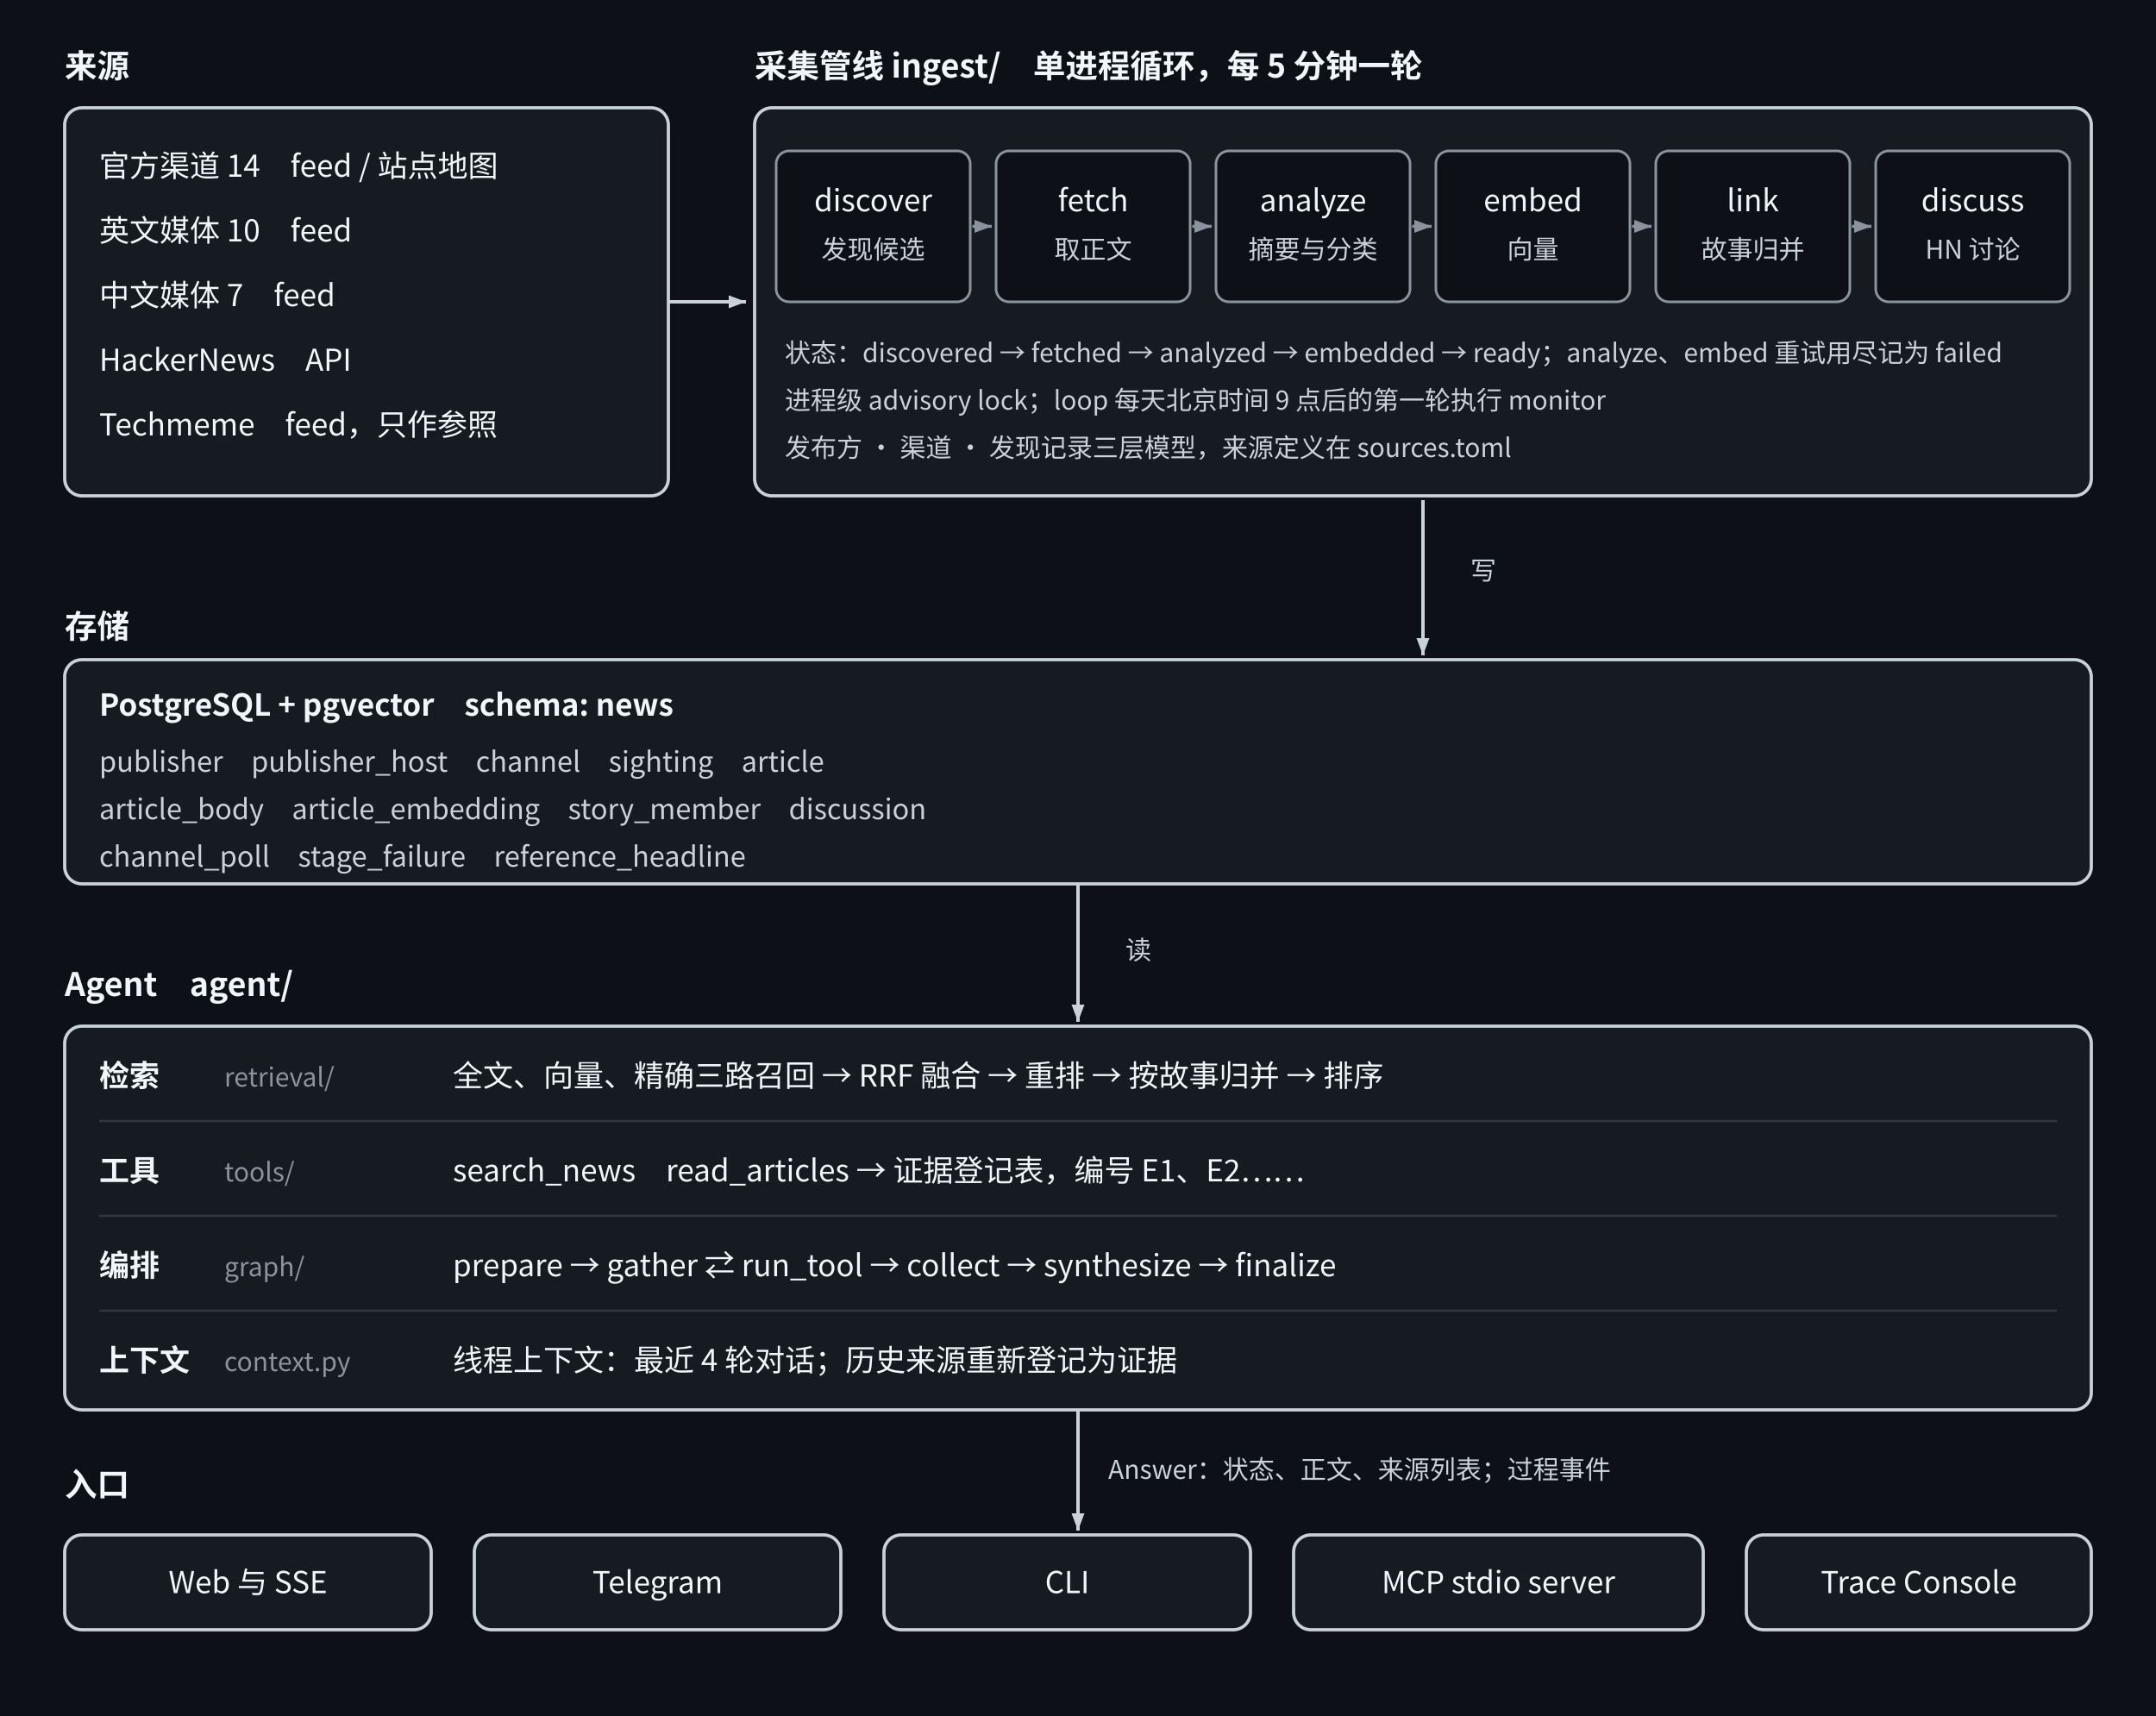
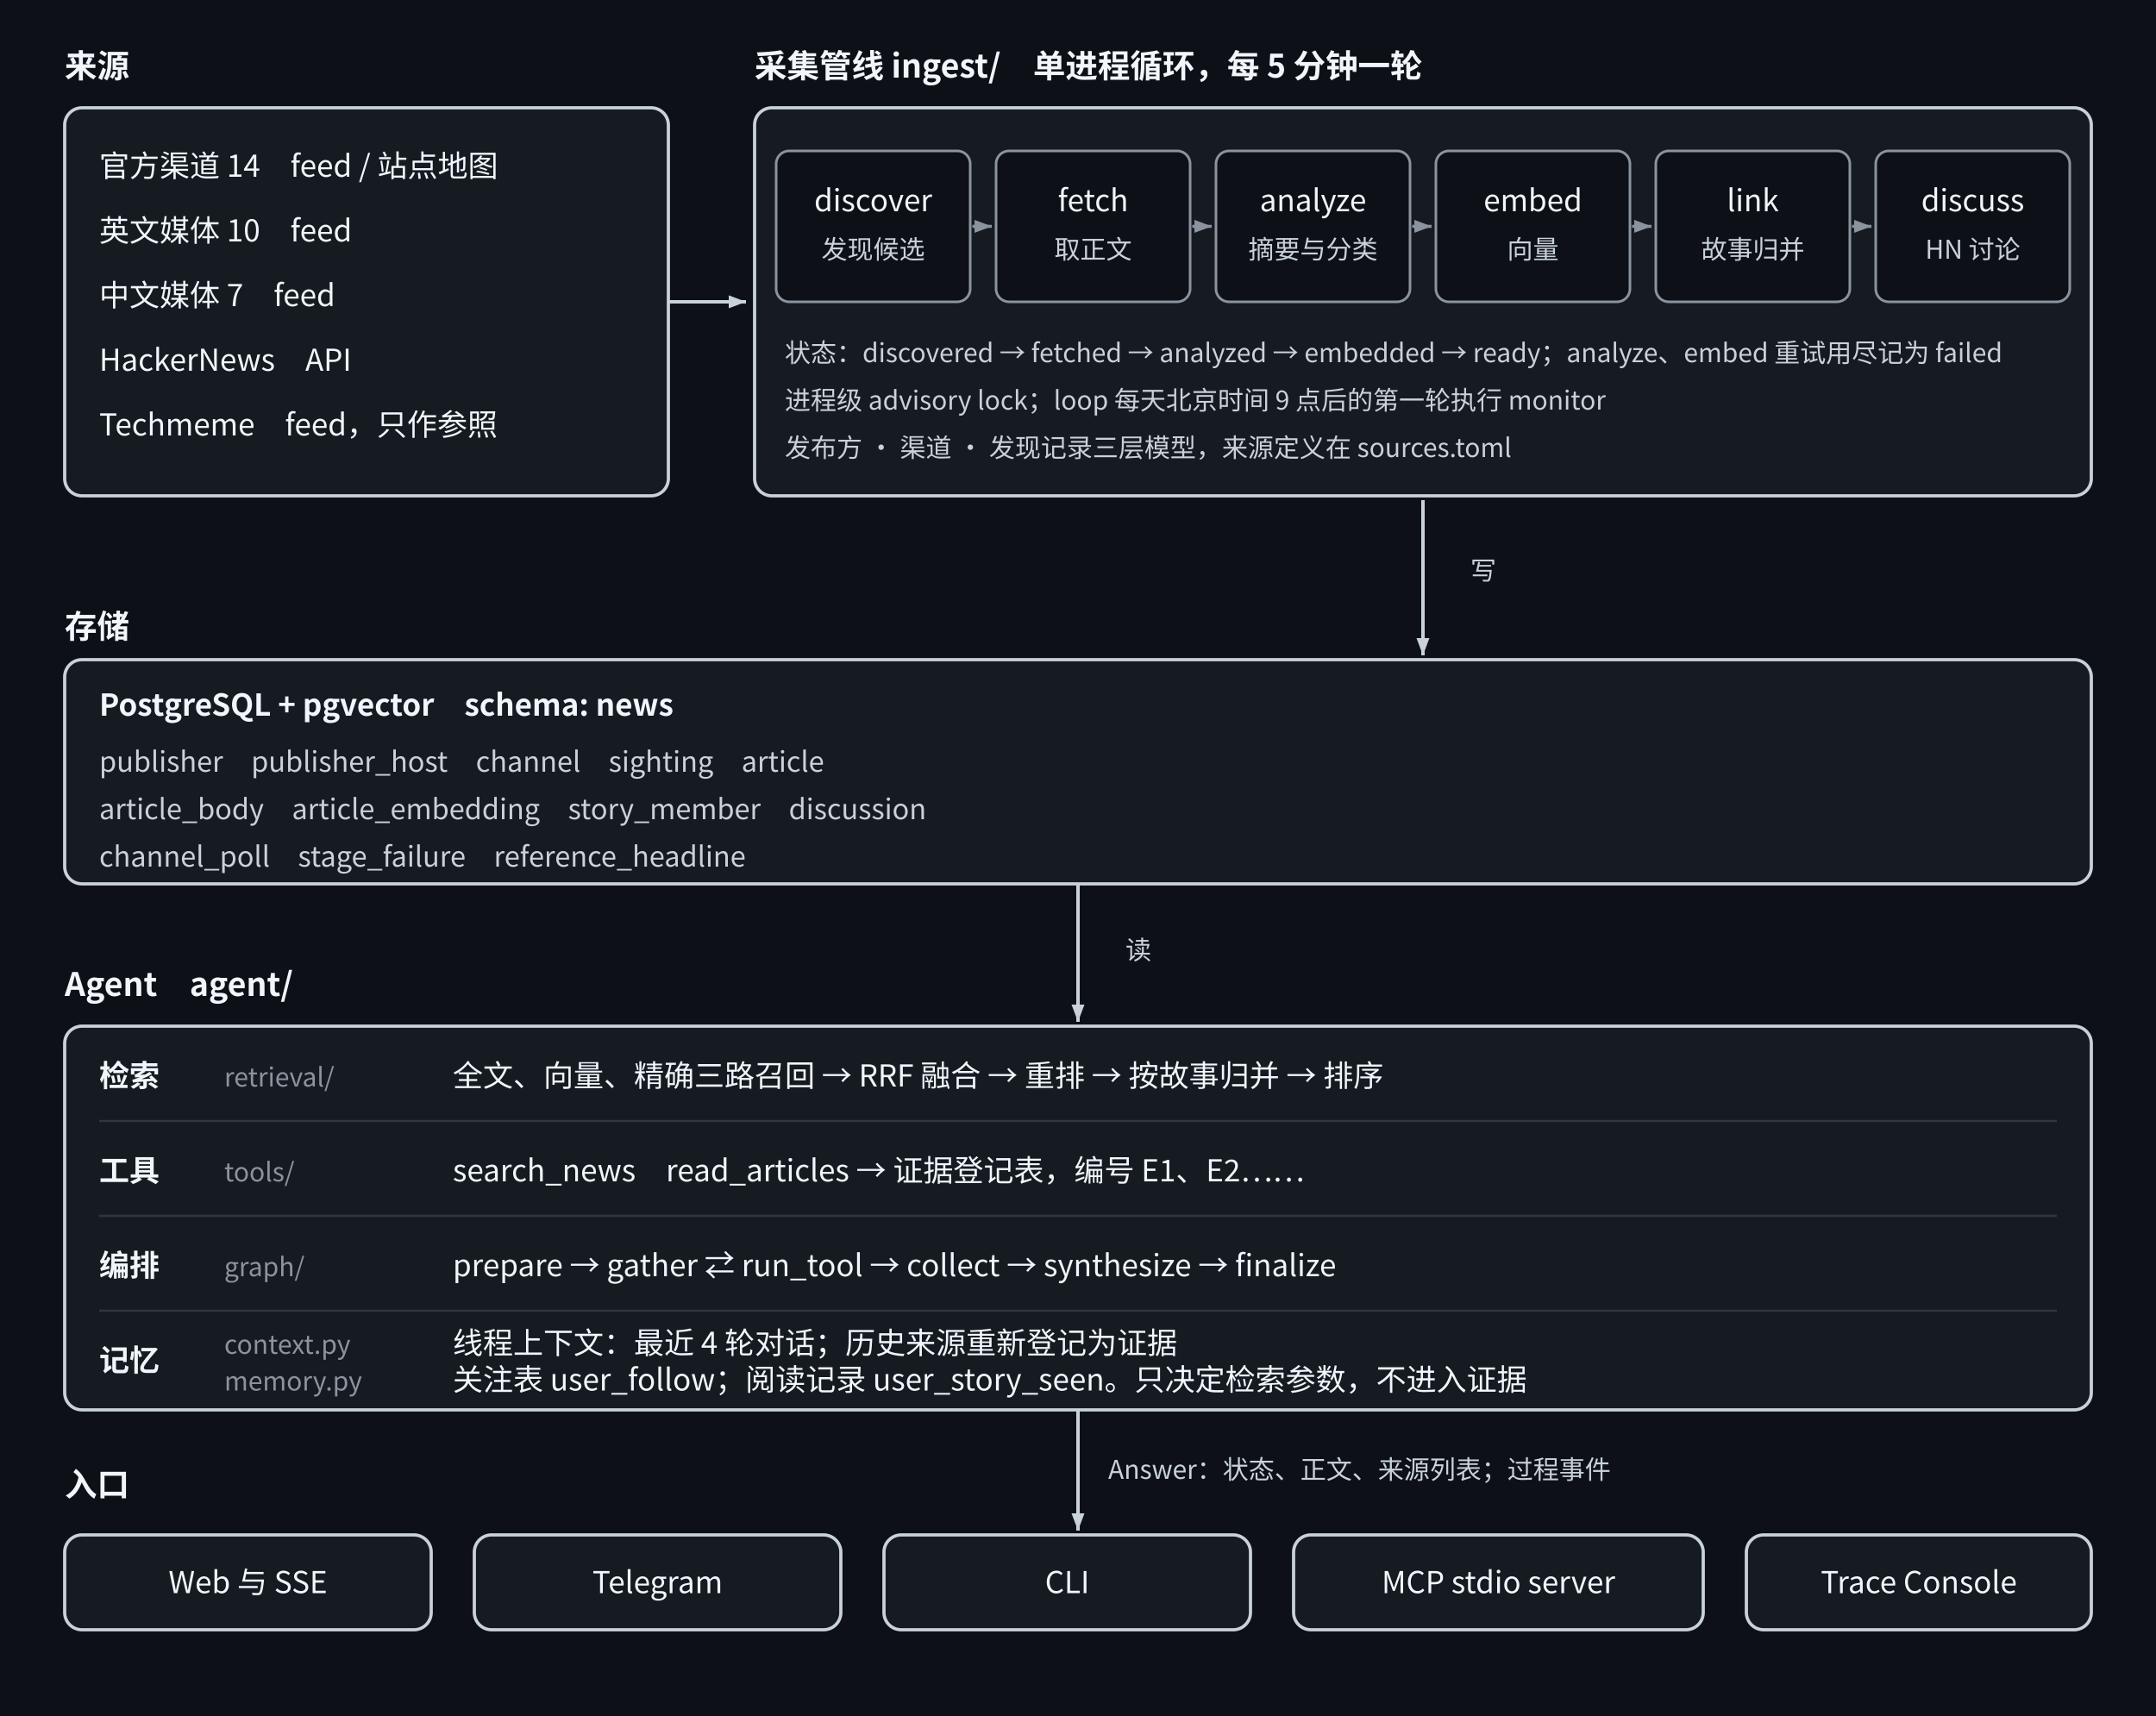
<svg xmlns="http://www.w3.org/2000/svg" viewBox="0 0 1000 796" font-family="'Segoe UI','Microsoft YaHei','PingFang SC','Hiragino Sans GB','Noto Sans CJK SC',sans-serif">
  <defs>
    <marker id="arrow" markerWidth="10" markerHeight="10" refX="8" refY="3" orient="auto" markerUnits="userSpaceOnUse">
      <path d="M0,0 L8,3 L0,6 Z" fill="#c9d1d9" />
    </marker>
    <marker id="arrowLight" markerWidth="10" markerHeight="10" refX="8" refY="3" orient="auto" markerUnits="userSpaceOnUse">
      <path d="M0,0 L8,3 L0,6 Z" fill="#8b949e" />
    </marker>
  </defs>
  <rect width="1000" height="796" fill="#0d1117" />
  <g font-size="15" font-weight="700" fill="#f0f6fc">
    <text x="30" y="36">来源</text>
    <text x="350" y="36">采集管线 ingest/　单进程循环，每 5 分钟一轮</text>
    <text x="30" y="296">存储</text>
    <text x="30" y="462">Agent　agent/</text>
    <text x="30" y="694">入口</text>
  </g>
  <g stroke="#c9d1d9" stroke-width="1.6" fill="none" marker-end="url(#arrow)">
    <line x1="310" y1="140" x2="346" y2="140" />
    <line x1="660" y1="232" x2="660" y2="304" />
    <line x1="500" y1="410" x2="500" y2="474" />
    <line x1="500" y1="654" x2="500" y2="710" />
  </g>
  <g font-size="12" fill="#c9d1d9" text-anchor="middle">
    <rect x="674" y="256" width="28" height="18" rx="4" fill="#0d1117" />
    <text x="688" y="269">写</text>
    <rect x="514" y="432" width="28" height="18" rx="4" fill="#0d1117" />
    <text x="528" y="445">读</text>
  </g>
  <text x="514" y="686" font-size="12" fill="#c9d1d9">Answer：状态、正文、来源列表；过程事件</text>
  <g stroke="#c9d1d9" stroke-width="1.5" fill="#161b22">
    <rect x="30" y="50" width="280" height="180" rx="8" />
  </g>
  <g font-size="14" fill="#f0f6fc">
    <text x="46" y="82">官方渠道 14　feed / 站点地图</text>
    <text x="46" y="112">英文媒体 10　feed</text>
    <text x="46" y="142">中文媒体 7　feed</text>
    <text x="46" y="172">HackerNews　API</text>
    <text x="46" y="202">Techmeme　feed，只作参照</text>
  </g>
  <g stroke="#c9d1d9" stroke-width="1.5" fill="#161b22">
    <rect x="350" y="50" width="620" height="180" rx="8" />
  </g>
  <g stroke="#8b949e" stroke-width="1.2" fill="#0d1117">
    <rect x="360" y="70" width="90" height="70" rx="6" />
    <rect x="462" y="70" width="90" height="70" rx="6" />
    <rect x="564" y="70" width="90" height="70" rx="6" />
    <rect x="666" y="70" width="90" height="70" rx="6" />
    <rect x="768" y="70" width="90" height="70" rx="6" />
    <rect x="870" y="70" width="90" height="70" rx="6" />
  </g>
  <g stroke="#8b949e" stroke-width="1.4" fill="none" marker-end="url(#arrowLight)">
    <line x1="451" y1="105" x2="460" y2="105" />
    <line x1="553" y1="105" x2="562" y2="105" />
    <line x1="655" y1="105" x2="664" y2="105" />
    <line x1="757" y1="105" x2="766" y2="105" />
    <line x1="859" y1="105" x2="868" y2="105" />
  </g>
  <g font-size="14" fill="#f0f6fc" text-anchor="middle">
    <text x="405" y="98">discover</text>
    <text x="507" y="98">fetch</text>
    <text x="609" y="98">analyze</text>
    <text x="711" y="98">embed</text>
    <text x="813" y="98">link</text>
    <text x="915" y="98">discuss</text>
  </g>
  <g font-size="12" fill="#c9d1d9" text-anchor="middle">
    <text x="405" y="120">发现候选</text>
    <text x="507" y="120">取正文</text>
    <text x="609" y="120">摘要与分类</text>
    <text x="711" y="120">向量</text>
    <text x="813" y="120">故事归并</text>
    <text x="915" y="120">HN 讨论</text>
  </g>
  <g font-size="12" fill="#c9d1d9">
    <text x="364" y="168">状态：discovered → fetched → analyzed → embedded → ready；analyze、embed 重试用尽记为 failed</text>
    <text x="364" y="190">进程级 advisory lock；loop 每天北京时间 9 点后的第一轮执行 monitor</text>
    <text x="364" y="212">发布方 · 渠道 · 发现记录三层模型，来源定义在 sources.toml</text>
  </g>
  <g stroke="#c9d1d9" stroke-width="1.5" fill="#161b22">
    <rect x="30" y="306" width="940" height="104" rx="8" />
  </g>
  <g font-size="14" fill="#f0f6fc">
    <text x="46" y="332" font-weight="700">PostgreSQL + pgvector　schema: news</text>
  </g>
  <g font-size="13" fill="#c9d1d9">
    <text x="46" y="358">publisher　publisher_host　channel　sighting　article</text>
    <text x="46" y="380">article_body　article_embedding　story_member　discussion</text>
    <text x="46" y="402">channel_poll　stage_failure　reference_headline</text>
  </g>
  <g stroke="#c9d1d9" stroke-width="1.5" fill="#161b22">
    <rect x="30" y="476" width="940" height="178" rx="8" />
  </g>
  <g stroke="#30363d" stroke-width="1">
    <line x1="46" y1="520" x2="954" y2="520" />
    <line x1="46" y1="564" x2="954" y2="564" />
    <line x1="46" y1="608" x2="954" y2="608" />
  </g>
  <g font-size="14" fill="#f0f6fc" font-weight="700">
    <text x="46" y="504">检索</text>
    <text x="46" y="548">工具</text>
    <text x="46" y="592">编排</text>
-     <text x="46" y="636">上下文</text>
+     <text x="46" y="636">记忆</text>
  </g>
  <g font-size="12" fill="#8b949e">
    <text x="104" y="504">retrieval/</text>
    <text x="104" y="548">tools/</text>
    <text x="104" y="592">graph/</text>
-     <text x="104" y="636">context.py</text>
+     <text x="104" y="628">context.py</text>
+     <text x="104" y="645">memory.py</text>
  </g>
  <g font-size="14" fill="#f0f6fc">
    <text x="210" y="504">全文、向量、精确三路召回 → RRF 融合 → 重排 → 按故事归并 → 排序</text>
    <text x="210" y="548">search_news　read_articles → 证据登记表，编号 E1、E2……</text>
    <text x="210" y="592">prepare → gather ⇄ run_tool → collect → synthesize → finalize</text>
-     <text x="210" y="636">线程上下文：最近 4 轮对话；历史来源重新登记为证据</text>
+     <text x="210" y="628">线程上下文：最近 4 轮对话；历史来源重新登记为证据</text>
+     <text x="210" y="645">关注表 user_follow；阅读记录 user_story_seen。只决定检索参数，不进入证据</text>
  </g>
  <g stroke="#c9d1d9" stroke-width="1.5" fill="#161b22">
    <rect x="30" y="712" width="170" height="44" rx="8" />
    <rect x="220" y="712" width="170" height="44" rx="8" />
    <rect x="410" y="712" width="170" height="44" rx="8" />
    <rect x="600" y="712" width="190" height="44" rx="8" />
    <rect x="810" y="712" width="160" height="44" rx="8" />
  </g>
  <g font-size="14" fill="#f0f6fc" text-anchor="middle">
    <text x="115" y="739">Web 与 SSE</text>
    <text x="305" y="739">Telegram</text>
    <text x="495" y="739">CLI</text>
    <text x="695" y="739">MCP stdio server</text>
    <text x="890" y="739">Trace Console</text>
  </g>
</svg>
